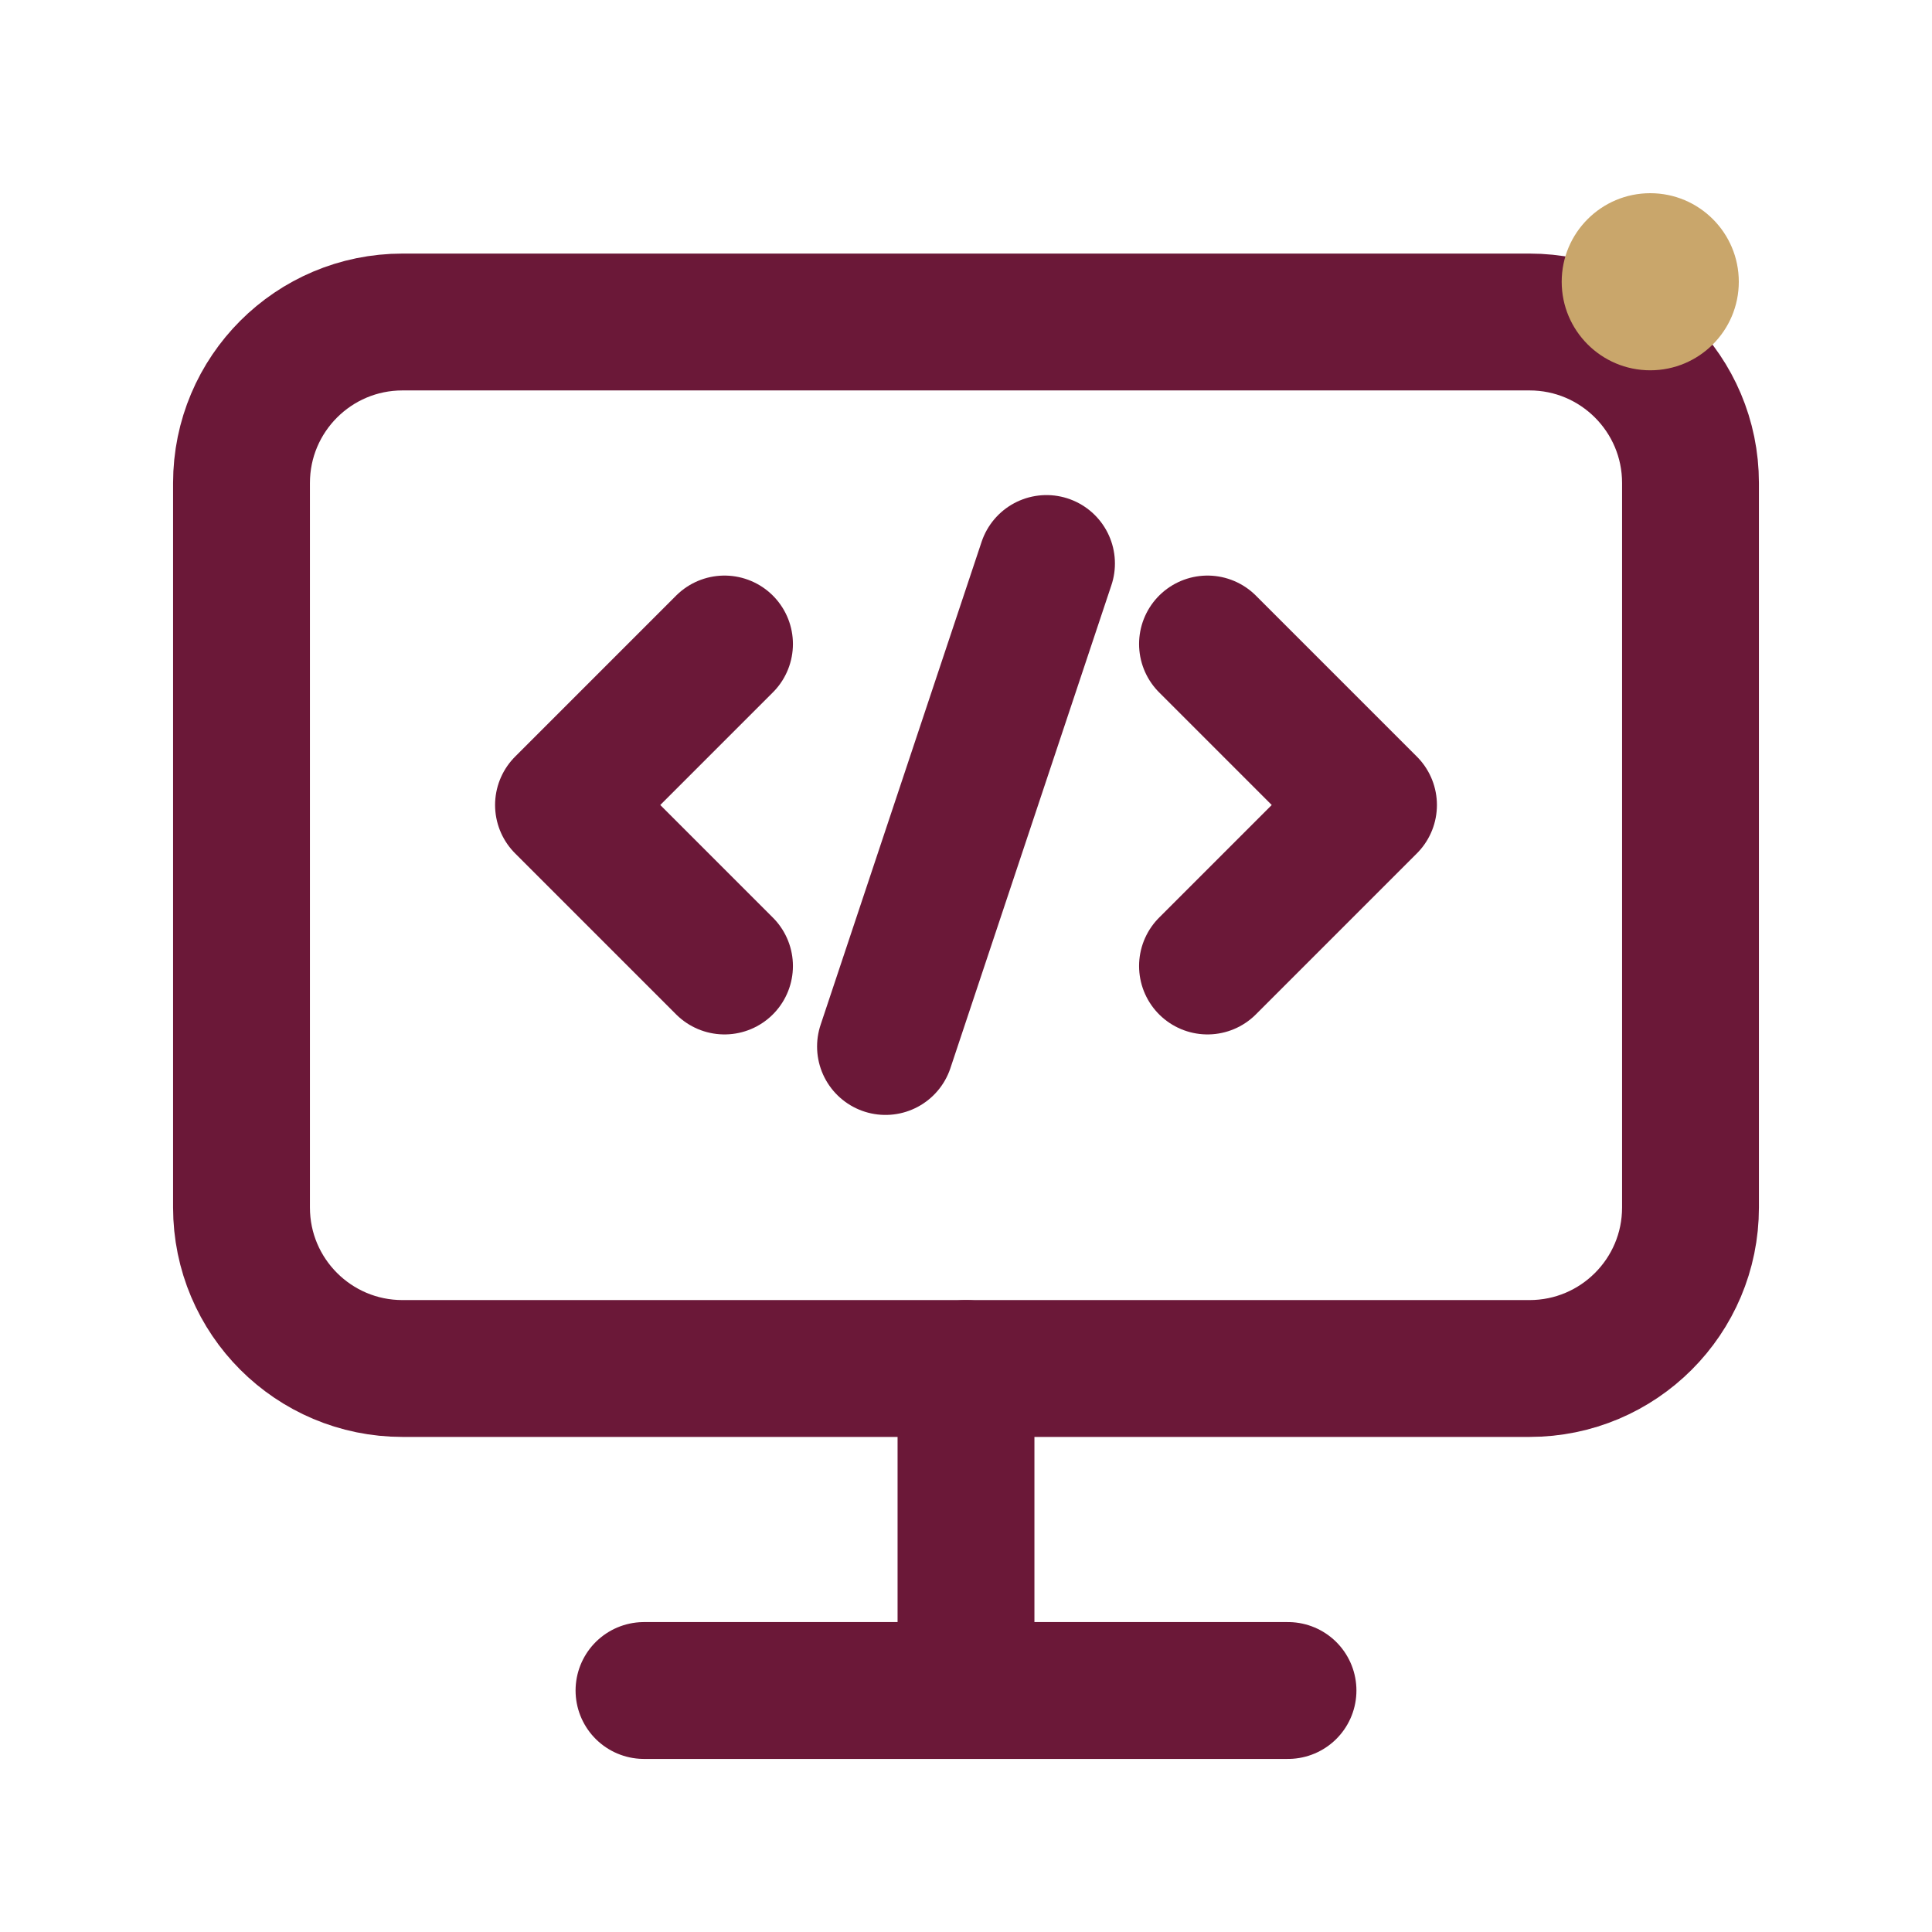
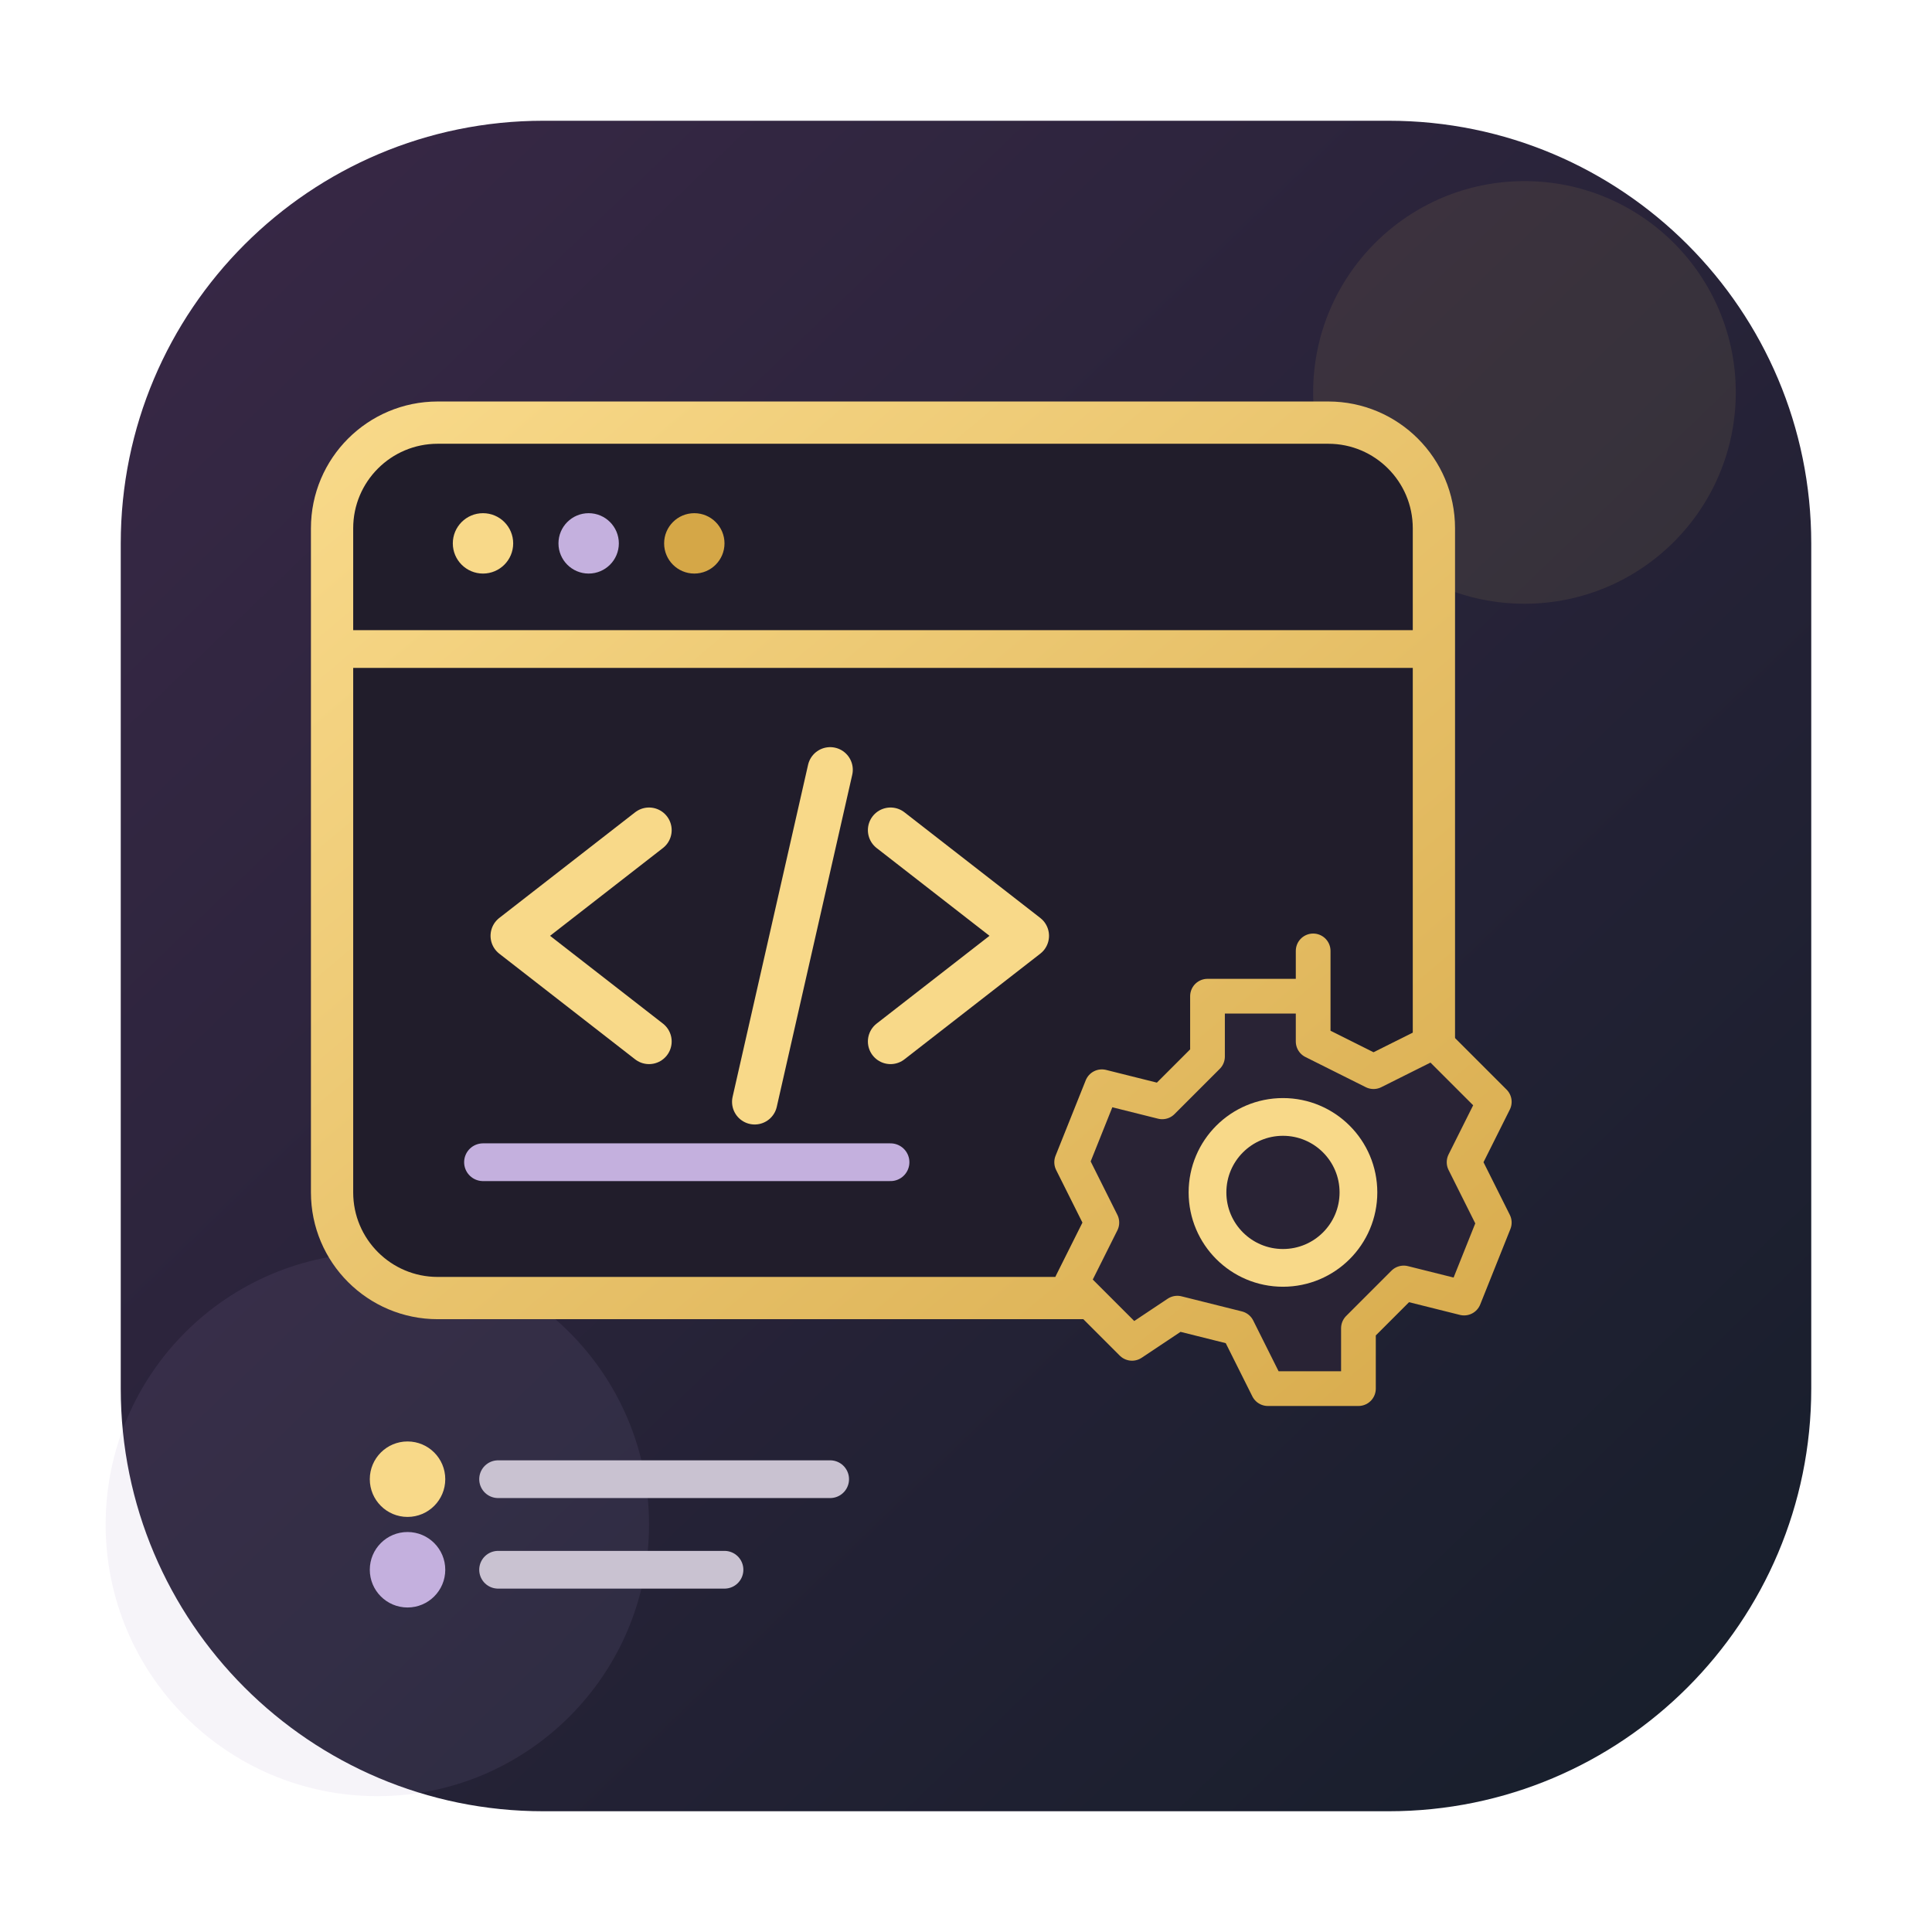
- <svg xmlns="http://www.w3.org/2000/svg" width="24" height="24" viewBox="0 0 24 24" fill="none" role="img" aria-labelledby="title desc">
-   <g stroke="#6B1838" stroke-width="1.7" stroke-linecap="round" stroke-linejoin="round">
-     <rect x="3" y="4" width="18" height="13" rx="2" />
-     <path d="M8 21h8M12 17v4M9 8l-2 2 2 2M15 8l2 2-2 2M13 7l-2 6" />
-   </g>
-   <circle cx="20.5" cy="3.5" r="1.1" fill="#C9A66B" />
+ <svg xmlns="http://www.w3.org/2000/svg" viewBox="0 0 128 128" width="128" height="128" fill="none" role="img" aria-labelledby="skills-title skills-desc">
+   <defs>
+     <linearGradient id="skills-bg" x1="12" y1="10" x2="116" y2="118" gradientUnits="userSpaceOnUse">
+       <stop stop-color="#382846" />
+       <stop offset="1" stop-color="#171E2B" />
+     </linearGradient>
+     <linearGradient id="skills-gold" x1="29" y1="23" x2="98" y2="105" gradientUnits="userSpaceOnUse">
+       <stop stop-color="#F8D989" />
+       <stop offset="1" stop-color="#D5A747" />
+     </linearGradient>
+   </defs>
+   <rect x="8" y="8" width="112" height="112" rx="28" fill="url(#skills-bg)" />
+   <circle cx="101" cy="26" r="14" fill="#D9B45D" opacity=".10" />
+   <circle cx="25" cy="101" r="18" fill="#A78BC5" opacity=".10" />
+   <rect x="22" y="28" width="73" height="58" rx="7" fill="#211D2B" stroke="url(#skills-gold)" stroke-width="2.8" />
+   <path d="M22 43h73" stroke="url(#skills-gold)" stroke-width="2.5" />
+   <circle cx="32" cy="36" r="2" fill="#F8D989" />
+   <circle cx="39" cy="36" r="2" fill="#C4B0DE" />
+   <circle cx="46" cy="36" r="2" fill="#D5A747" />
+   <path d="m43 55-9 7 9 7M59 55l9 7-9 7M55 51l-5 22" stroke="#F8D989" stroke-width="3" stroke-linecap="round" stroke-linejoin="round" />
+   <path d="M32 77h27" stroke="#C4B0DE" stroke-width="2.5" stroke-linecap="round" />
+   <path d="M87 63v6l4 2 4-2 4 4-2 4 2 4-2 5-4-1-3 3v4h-6l-2-4-4-1-3 2-4-4 2-4-2-4 2-5 4 1 3-3v-4h7Z" fill="#292335" stroke="url(#skills-gold)" stroke-width="2.3" stroke-linejoin="round" />
+   <circle cx="85" cy="79" r="5" stroke="#F8D989" stroke-width="2.5" />
+   <path d="M33 98h22M33 104h15" stroke="#C9C2D1" stroke-width="2.5" stroke-linecap="round" />
+   <circle cx="27" cy="98" r="2.5" fill="#F8D989" />
+   <circle cx="27" cy="104" r="2.5" fill="#C4B0DE" />
</svg>
